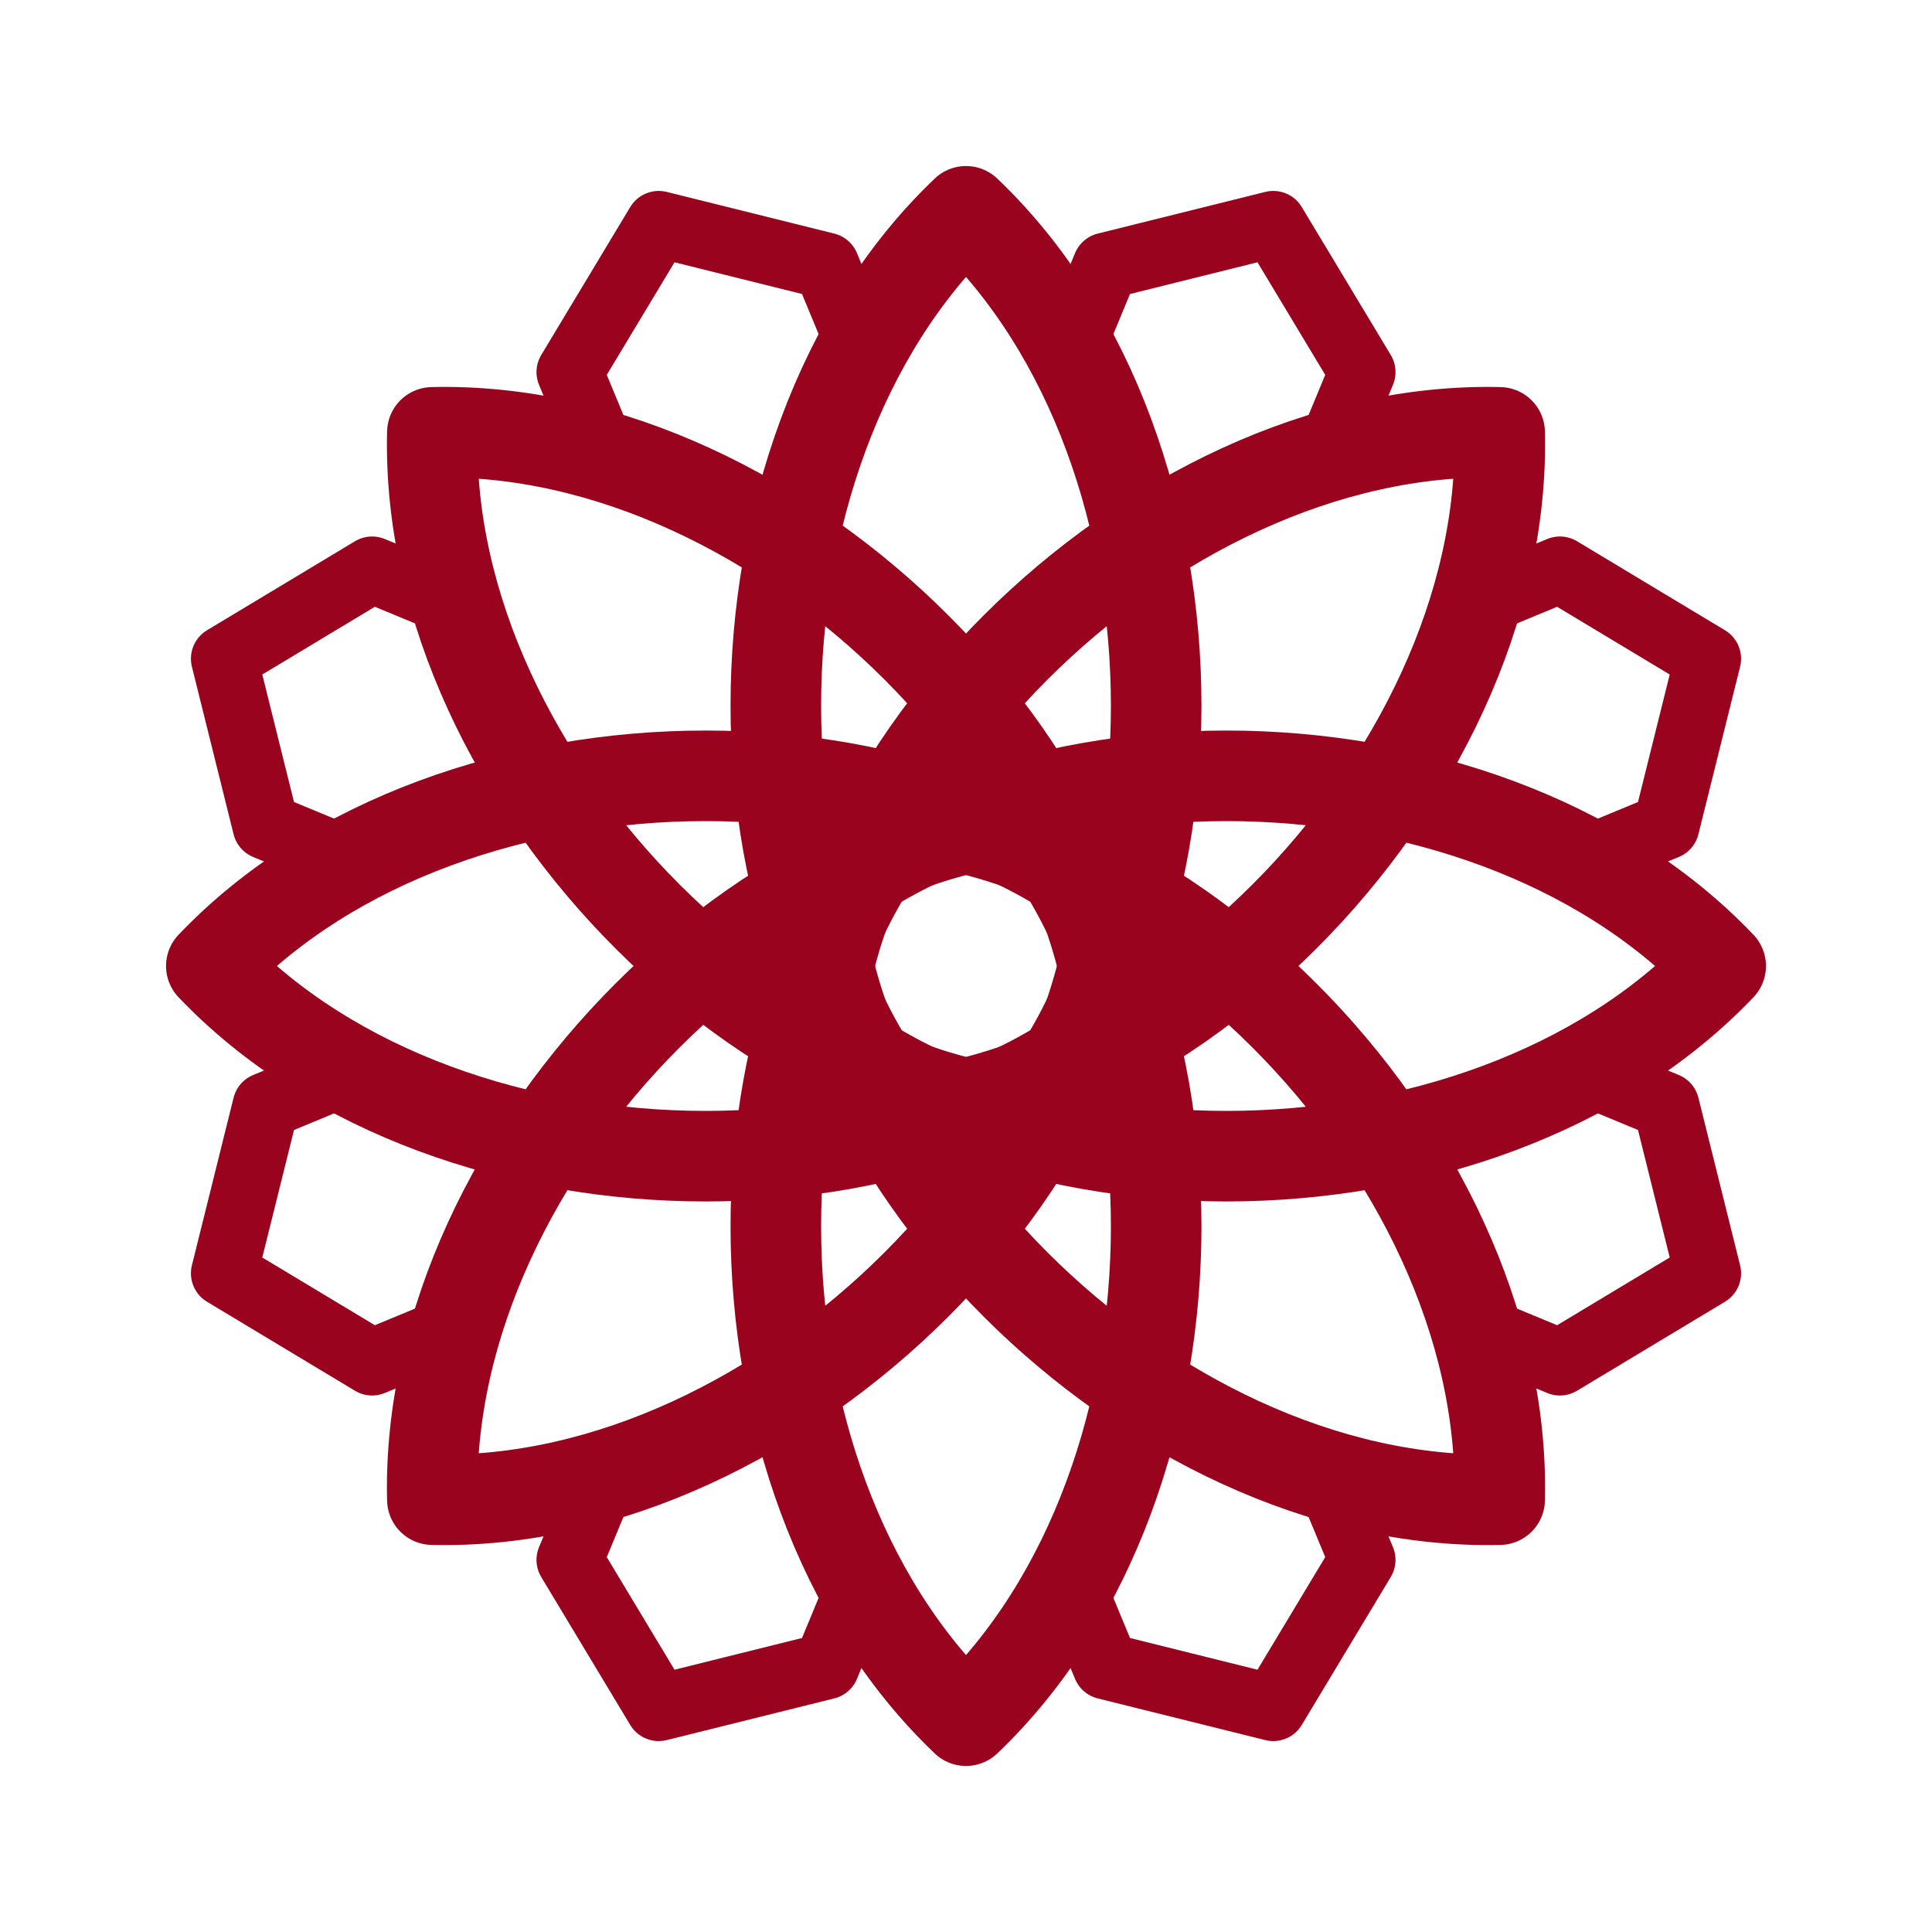
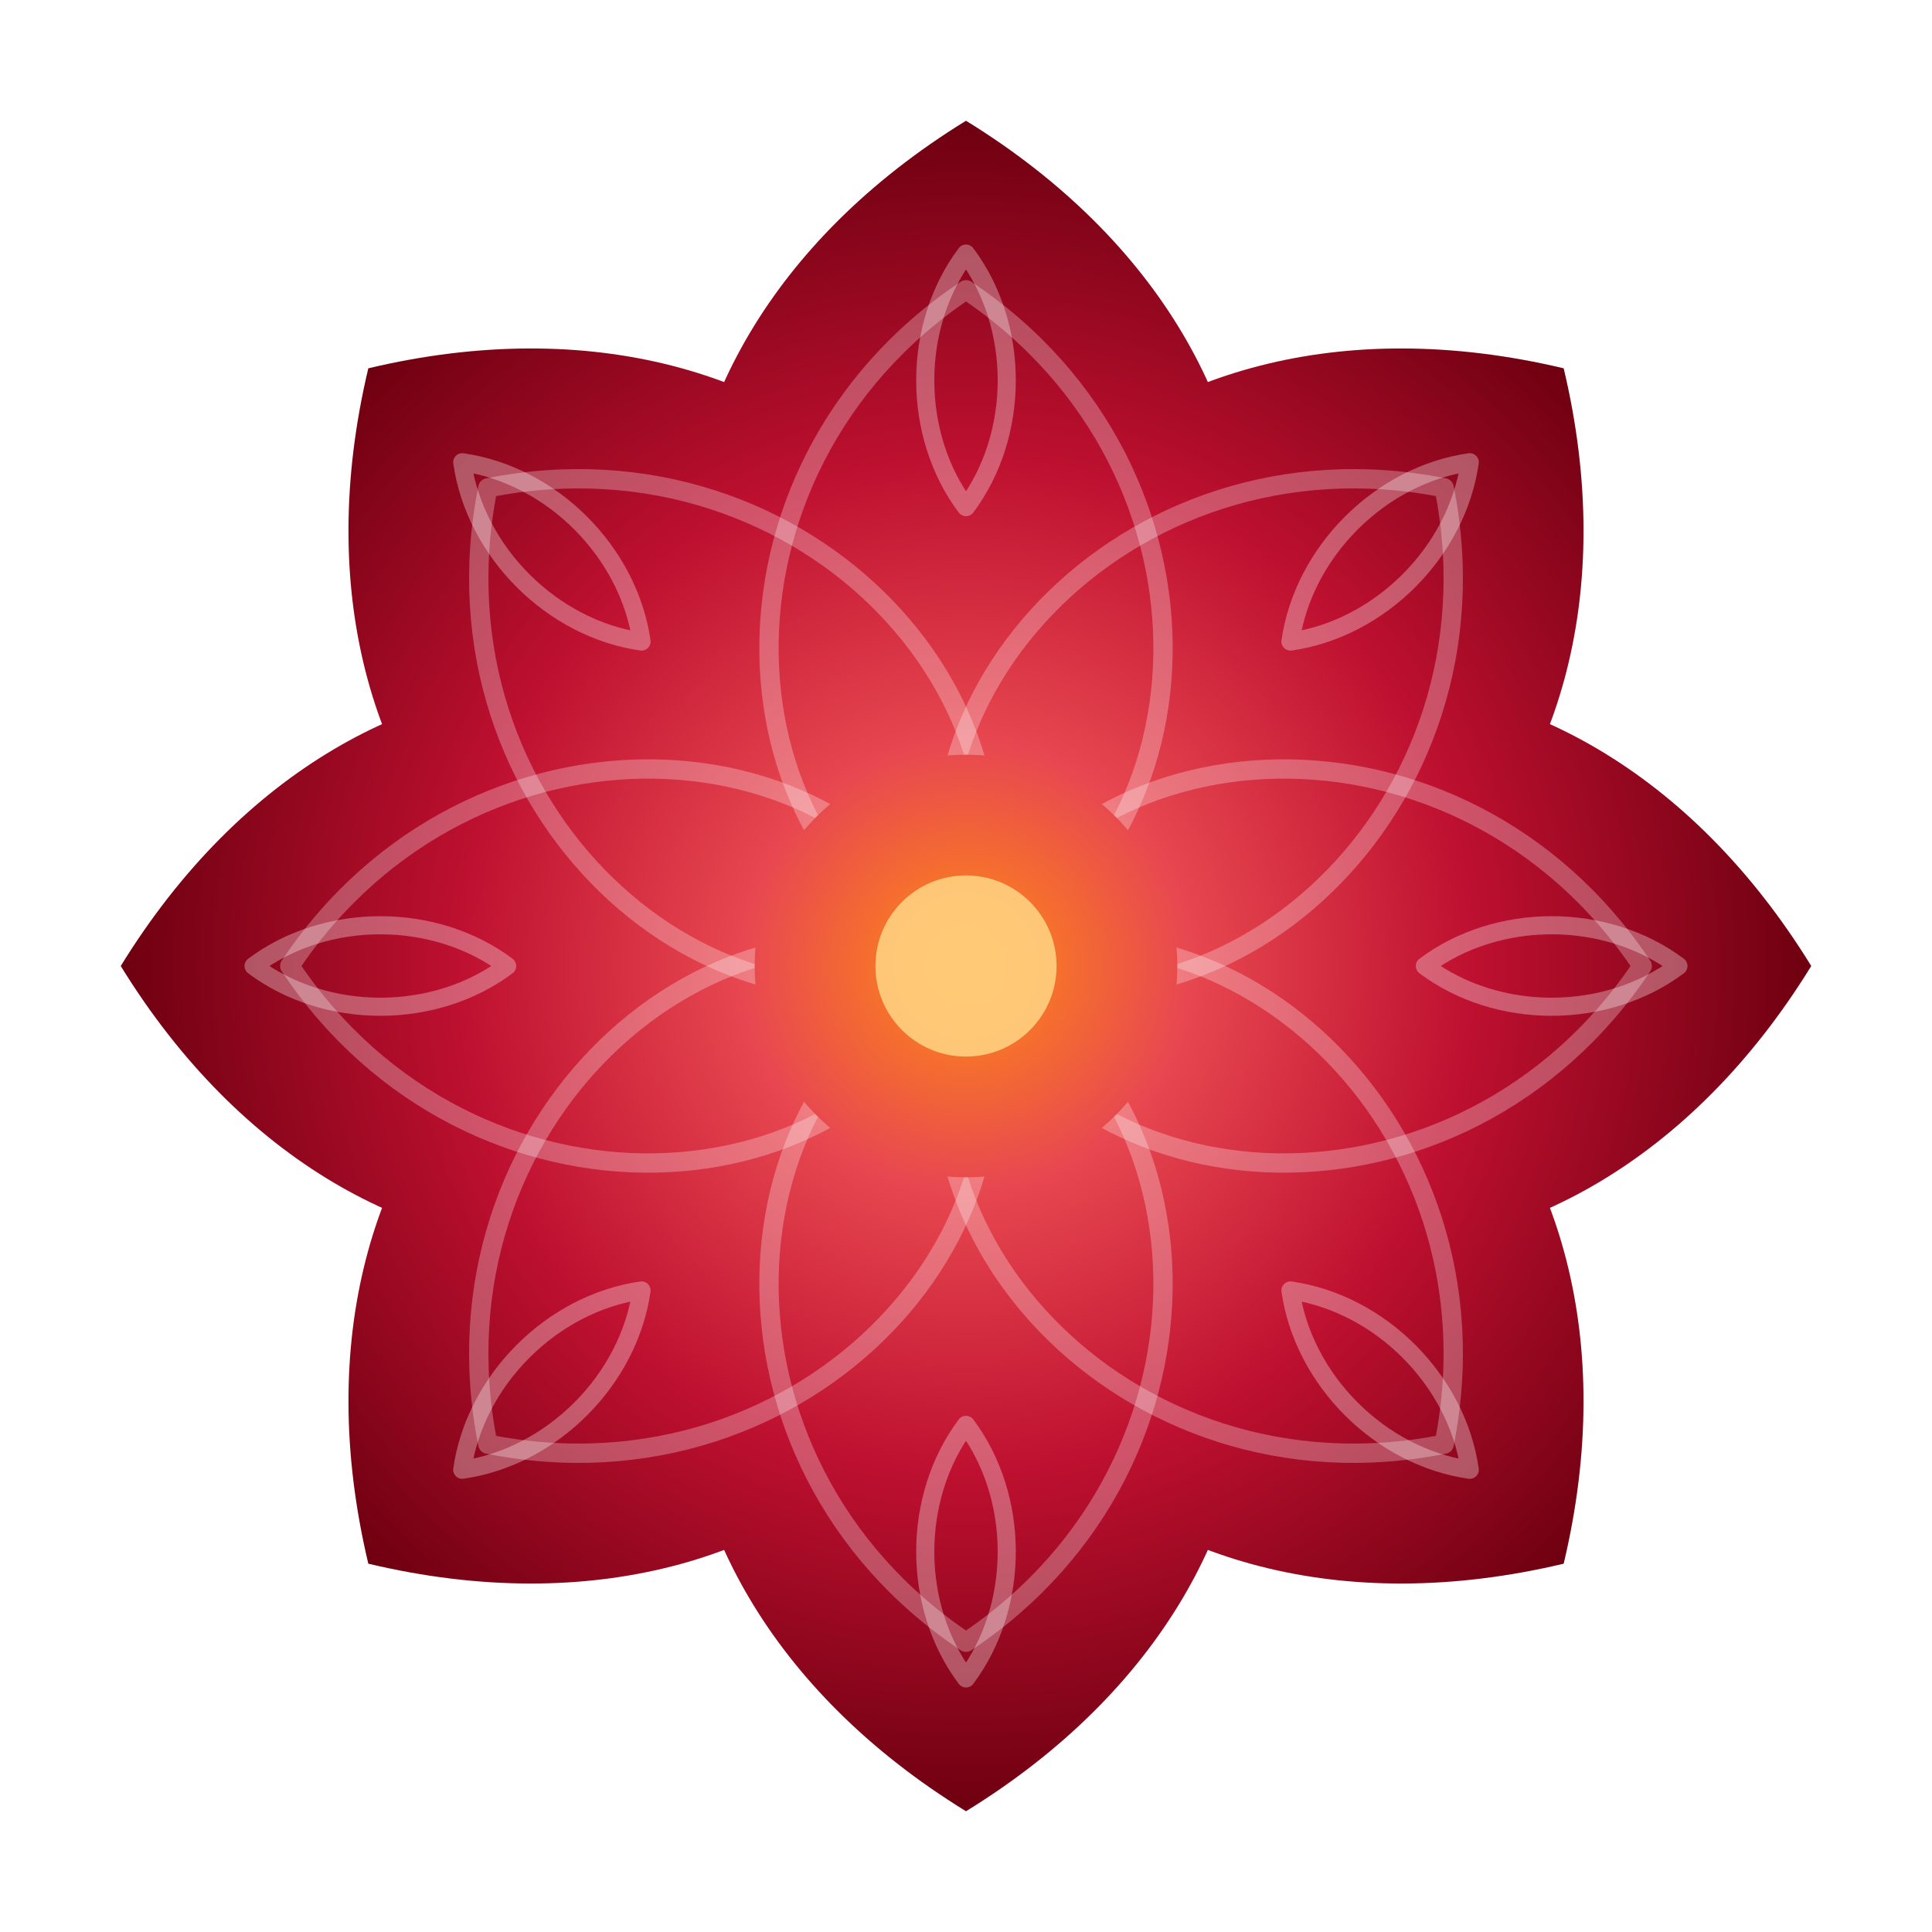
<svg xmlns="http://www.w3.org/2000/svg" width="32" height="32" viewBox="0 0 32 32">
  <defs>
-     <path id="petal" d="M16 19.5 C 11.8 16, 11.8 7.5, 16 3.5 C 20.2 7.5, 20.2 16, 16 19.5 Z" fill="none" stroke="#9A031E" stroke-width="1.5" stroke-linejoin="round" />
-     <polyline id="tip" points="13.7,6 13.7,4.4 16,2.7 18.3,4.4 18.3,6" fill="none" stroke="#9A031E" stroke-width="1.1" stroke-linecap="round" stroke-linejoin="round" />
+     <radialGradient id="cg" gradientUnits="userSpaceOnUse" cx="16" cy="16" r="14">
+       <stop offset="0%" stop-color="#FF8C14" />
+       <stop offset="26%" stop-color="#E84850" />
+       <stop offset="60%" stop-color="#BE1030" />
+       <stop offset="100%" stop-color="#6E0010" />
+     </radialGradient>
+     <path id="p" d="M16,16 C 10,13.5 9.5,6 16,2 C 22.5,6 22,13.5 16,16 Z" fill="url(#cg)" />
+     <path id="bp" d="M16,16 C 14,15 13.5,11.5 16,9.5 C 18.5,11.5 18,15 16,16 Z" fill="url(#cg)" opacity="0.62" />
+     <path id="echo" d="M16,16 C 11.8,14.2 11.5,7.8 16,4.8 C 20.5,7.8 20.2,14.2 16,16 Z" fill="none" stroke="rgba(255,255,255,0.28)" stroke-width="0.32" stroke-linejoin="round" />
+     <path id="eye" d="M16,4.2 C 15.1,5.4 15.1,7.2 16,8.4 C 16.9,7.2 16.9,5.4 16,4.2 Z" fill="none" stroke="rgba(255,255,255,0.32)" stroke-width="0.3" stroke-linejoin="round" />
  </defs>
-   <use href="#petal" />
-   <use href="#petal" transform="rotate(45 16 16)" />
-   <use href="#petal" transform="rotate(90 16 16)" />
-   <use href="#petal" transform="rotate(135 16 16)" />
-   <use href="#petal" transform="rotate(180 16 16)" />
-   <use href="#petal" transform="rotate(225 16 16)" />
-   <use href="#petal" transform="rotate(270 16 16)" />
-   <use href="#petal" transform="rotate(315 16 16)" />
-   <use href="#tip" transform="rotate(22.5 16 16)" />
-   <use href="#tip" transform="rotate(67.5 16 16)" />
-   <use href="#tip" transform="rotate(112.5 16 16)" />
-   <use href="#tip" transform="rotate(157.5 16 16)" />
-   <use href="#tip" transform="rotate(202.5 16 16)" />
-   <use href="#tip" transform="rotate(247.5 16 16)" />
-   <use href="#tip" transform="rotate(292.5 16 16)" />
-   <use href="#tip" transform="rotate(337.5 16 16)" />
+   <use href="#bp" transform="rotate(22.5  16 16)" />
+   <use href="#bp" transform="rotate(67.5  16 16)" />
+   <use href="#bp" transform="rotate(112.5 16 16)" />
+   <use href="#bp" transform="rotate(157.5 16 16)" />
+   <use href="#bp" transform="rotate(202.5 16 16)" />
+   <use href="#bp" transform="rotate(247.5 16 16)" />
+   <use href="#bp" transform="rotate(292.5 16 16)" />
+   <use href="#bp" transform="rotate(337.5 16 16)" />
+   <use href="#p" />
+   <use href="#p" transform="rotate(45  16 16)" />
+   <use href="#p" transform="rotate(90  16 16)" />
+   <use href="#p" transform="rotate(135 16 16)" />
+   <use href="#p" transform="rotate(180 16 16)" />
+   <use href="#p" transform="rotate(225 16 16)" />
+   <use href="#p" transform="rotate(270 16 16)" />
+   <use href="#p" transform="rotate(315 16 16)" />
+   <use href="#echo" />
+   <use href="#echo" transform="rotate(45  16 16)" />
+   <use href="#echo" transform="rotate(90  16 16)" />
+   <use href="#echo" transform="rotate(135 16 16)" />
+   <use href="#echo" transform="rotate(180 16 16)" />
+   <use href="#echo" transform="rotate(225 16 16)" />
+   <use href="#echo" transform="rotate(270 16 16)" />
+   <use href="#echo" transform="rotate(315 16 16)" />
+   <use href="#eye" />
+   <use href="#eye" transform="rotate(45  16 16)" />
+   <use href="#eye" transform="rotate(90  16 16)" />
+   <use href="#eye" transform="rotate(135 16 16)" />
+   <use href="#eye" transform="rotate(180 16 16)" />
+   <use href="#eye" transform="rotate(225 16 16)" />
+   <use href="#eye" transform="rotate(270 16 16)" />
+   <use href="#eye" transform="rotate(315 16 16)" />
+   <circle cx="16" cy="16" r="3.5" fill="url(#cg)" />
+   <circle cx="16" cy="16" r="1.5" fill="#FFD080" opacity="0.9" />
</svg>
